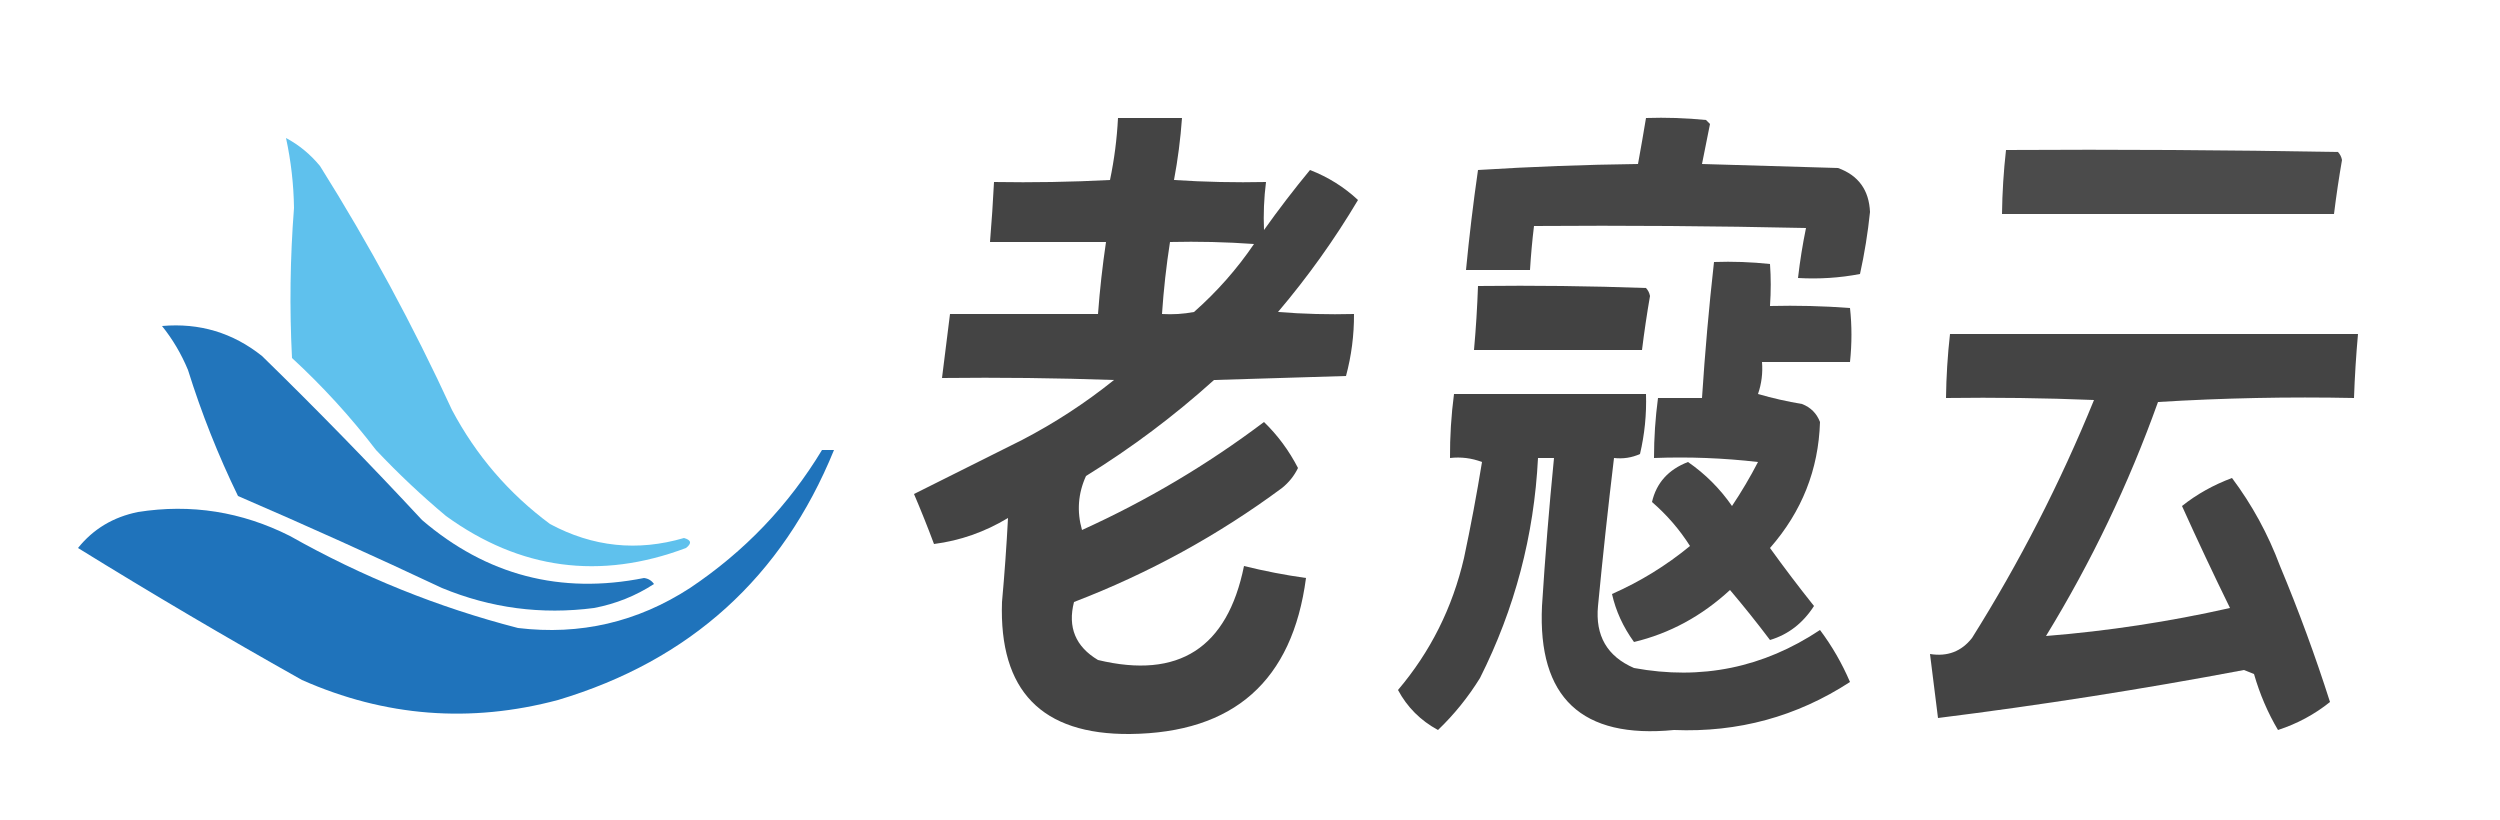
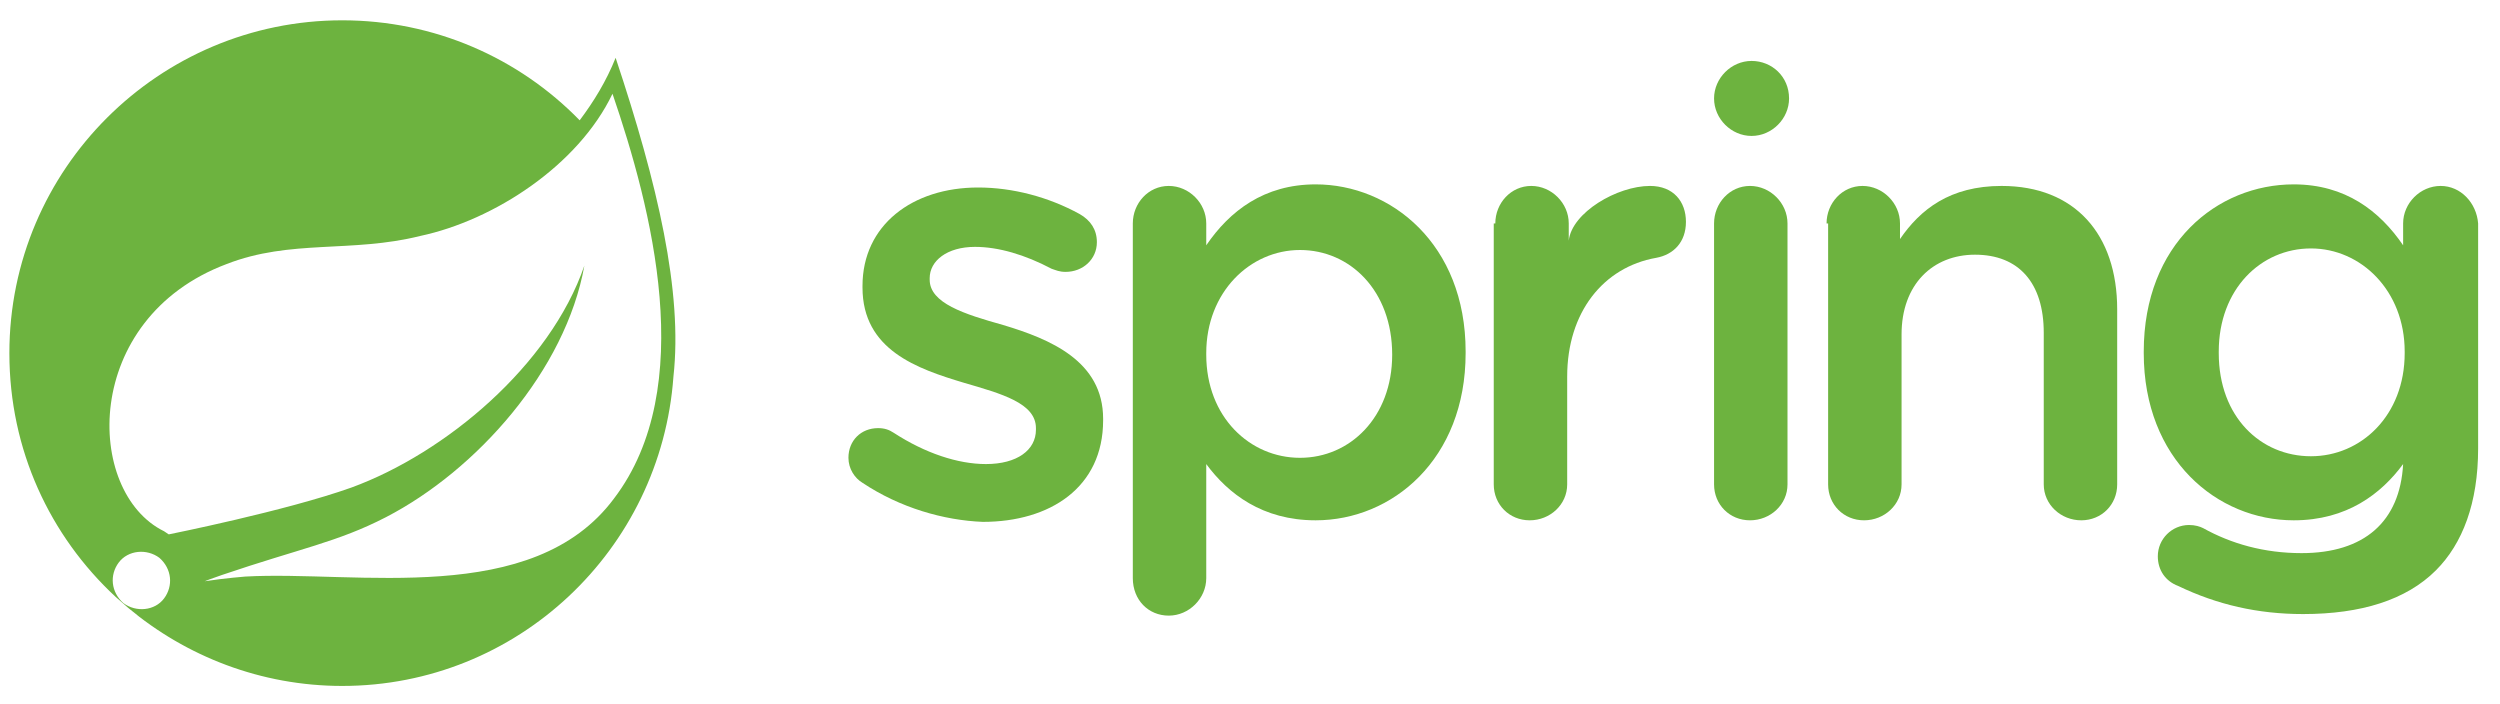
- <svg xmlns="http://www.w3.org/2000/svg" version="1.1" width="625px" height="205px" style="shape-rendering:geometricPrecision; text-rendering:geometricPrecision; image-rendering:optimizeQuality; fill-rule:evenodd; clip-rule:evenodd">
-   <g>
-     <path style="opacity:0.909" fill="#323232" d="M 279.5,29.5 C 284.833,29.5 290.167,29.5 295.5,29.5C 295.127,34.746 294.46,39.912 293.5,45C 301.159,45.5 308.826,45.666 316.5,45.5C 315.996,49.507 315.83,53.507 316,57.5C 319.673,52.334 323.506,47.334 327.5,42.5C 332.034,44.261 336.034,46.761 339.5,50C 333.624,59.88 326.957,69.213 319.5,78C 325.825,78.499 332.158,78.666 338.5,78.5C 338.526,83.795 337.859,88.962 336.5,94C 325.5,94.333 314.5,94.667 303.5,95C 293.549,103.973 282.882,111.973 271.5,119C 269.515,123.365 269.182,127.865 270.5,132.5C 286.724,125.144 301.89,116.144 316,105.5C 319.419,108.812 322.253,112.645 324.5,117C 323.561,118.944 322.227,120.611 320.5,122C 304.547,133.814 287.213,143.314 268.5,150.5C 266.884,156.816 268.884,161.65 274.5,165C 294.68,169.844 306.847,162.011 311,141.5C 316.088,142.765 321.254,143.765 326.5,144.5C 323.112,170.222 308.445,183.222 282.5,183.5C 260.407,183.678 249.74,172.678 250.5,150.5C 251.138,143.465 251.638,136.465 252,129.5C 246.208,132.991 240.042,135.158 233.5,136C 231.936,131.81 230.269,127.644 228.5,123.5C 237.404,119.048 246.404,114.548 255.5,110C 263.679,105.747 271.346,100.747 278.5,95C 264.171,94.5 249.837,94.333 235.5,94.5C 236.167,89.167 236.833,83.833 237.5,78.5C 249.833,78.5 262.167,78.5 274.5,78.5C 274.948,72.469 275.615,66.469 276.5,60.5C 266.833,60.5 257.167,60.5 247.5,60.5C 247.916,55.507 248.249,50.507 248.5,45.5C 258.172,45.666 267.839,45.5 277.5,45C 278.565,39.925 279.231,34.759 279.5,29.5 Z M 292.5,60.5 C 299.508,60.334 306.508,60.5 313.5,61C 309.244,67.26 304.244,72.927 298.5,78C 295.854,78.497 293.187,78.664 290.5,78.5C 290.904,72.453 291.571,66.453 292.5,60.5 Z" />
-   </g>
-   <g>
-     <path style="opacity:0.901" fill="#323232" d="M 411.5,29.5 C 416.511,29.334 421.511,29.501 426.5,30C 426.833,30.333 427.167,30.667 427.5,31C 426.833,34.333 426.167,37.667 425.5,41C 436.833,41.333 448.167,41.667 459.5,42C 464.594,43.84 467.261,47.507 467.5,53C 466.961,58.227 466.128,63.394 465,68.5C 459.928,69.471 454.762,69.805 449.5,69.5C 449.987,65.272 450.653,61.105 451.5,57C 428.836,56.5 406.169,56.333 383.5,56.5C 383.058,60.154 382.724,63.821 382.5,67.5C 377.167,67.5 371.833,67.5 366.5,67.5C 367.303,59.131 368.303,50.798 369.5,42.5C 382.821,41.667 396.154,41.167 409.5,41C 410.199,37.17 410.866,33.337 411.5,29.5 Z" />
-   </g>
-   <g>
-     <path style="opacity:0.95" fill="#57beec" d="M 71.5,34.5 C 74.731,36.22 77.564,38.553 80,41.5C 92.271,61.035 103.271,81.369 113,102.5C 119.039,113.869 127.206,123.369 137.5,131C 148.189,136.745 159.356,137.912 171,134.5C 172.826,135.01 172.993,135.844 171.5,137C 150.023,145.077 130.023,142.41 111.5,129C 105.365,123.866 99.531,118.366 94,112.5C 87.7,104.265 80.7,96.598 73,89.5C 72.362,76.991 72.529,64.491 73.5,52C 73.417,46.089 72.75,40.255 71.5,34.5 Z" />
-   </g>
-   <g>
-     <path style="opacity:0.879" fill="#333333" d="M 501.5,37.5 C 529.169,37.333 556.835,37.5 584.5,38C 585.022,38.561 585.355,39.228 585.5,40C 584.724,44.489 584.057,48.989 583.5,53.5C 555.833,53.5 528.167,53.5 500.5,53.5C 500.569,48.146 500.902,42.813 501.5,37.5 Z" />
-   </g>
-   <g>
-     <path style="opacity:0.902" fill="#323232" d="M 428.5,65.5 C 433.179,65.334 437.845,65.501 442.5,66C 442.746,69.349 442.746,72.849 442.5,76.5C 449.175,76.334 455.842,76.5 462.5,77C 462.983,81.402 462.983,85.902 462.5,90.5C 455.167,90.5 447.833,90.5 440.5,90.5C 440.726,93.249 440.393,95.916 439.5,98.5C 443.112,99.547 446.779,100.38 450.5,101C 452.667,101.833 454.167,103.333 455,105.5C 454.636,117.412 450.469,127.912 442.5,137C 446.045,141.923 449.712,146.756 453.5,151.5C 450.728,155.805 447.061,158.638 442.5,160C 439.287,155.742 435.953,151.575 432.5,147.5C 425.414,154.035 417.414,158.368 408.5,160.5C 405.783,156.744 403.95,152.744 403,148.5C 410.053,145.391 416.553,141.391 422.5,136.5C 419.894,132.391 416.727,128.724 413,125.5C 414.094,120.725 417.094,117.391 422,115.5C 426.321,118.488 429.988,122.154 433,126.5C 435.366,122.964 437.533,119.297 439.5,115.5C 430.859,114.502 422.192,114.169 413.5,114.5C 413.503,109.473 413.836,104.473 414.5,99.5C 418.167,99.5 421.833,99.5 425.5,99.5C 426.236,88.141 427.236,76.808 428.5,65.5 Z" />
-   </g>
-   <g>
-     <path style="opacity:0.915" fill="#313131" d="M 369.5,71.5 C 383.504,71.333 397.504,71.5 411.5,72C 412.022,72.561 412.355,73.228 412.5,74C 411.724,78.489 411.057,82.989 410.5,87.5C 396.5,87.5 382.5,87.5 368.5,87.5C 368.98,82.178 369.313,76.845 369.5,71.5 Z" />
-   </g>
-   <g>
-     <path style="opacity:0.937" fill="#136cb6" d="M 40.5,81.5 C 49.864,80.678 58.198,83.178 65.5,89C 79.141,102.309 92.475,115.975 105.5,130C 121.632,143.821 140.132,148.654 161,144.5C 162.059,144.63 162.892,145.13 163.5,146C 158.921,148.973 153.921,150.973 148.5,152C 135.382,153.711 122.716,152.045 110.5,147C 93.619,139.059 76.619,131.392 59.5,124C 54.555,113.835 50.388,103.335 47,92.5C 45.314,88.448 43.148,84.781 40.5,81.5 Z" />
-   </g>
-   <g>
-     <path style="opacity:0.907" fill="#323232" d="M 487.5,83.5 C 521.5,83.5 555.5,83.5 589.5,83.5C 589.02,88.822 588.687,94.155 588.5,99.5C 572.153,99.167 555.82,99.501 539.5,100.5C 532.171,120.989 522.838,140.489 511.5,159C 526.956,157.758 542.29,155.425 557.5,152C 553.353,143.54 549.353,135.04 545.5,126.5C 549.176,123.572 553.342,121.238 558,119.5C 563.018,126.196 567.018,133.53 570,141.5C 574.662,152.652 578.828,163.986 582.5,175.5C 578.648,178.595 574.315,180.928 569.5,182.5C 566.942,178.186 564.942,173.519 563.5,168.5C 562.667,168.167 561.833,167.833 561,167.5C 535.617,172.293 510.117,176.293 484.5,179.5C 483.833,174.167 483.167,168.833 482.5,163.5C 486.857,164.204 490.357,162.87 493,159.5C 504.872,140.59 515.039,120.756 523.5,100C 511.171,99.5 498.838,99.334 486.5,99.5C 486.569,94.146 486.902,88.813 487.5,83.5 Z" />
-   </g>
-   <g>
-     <path style="opacity:0.916" fill="#323232" d="M 363.5,98.5 C 379.5,98.5 395.5,98.5 411.5,98.5C 411.66,103.566 411.16,108.566 410,113.5C 407.959,114.423 405.792,114.756 403.5,114.5C 402.021,126.81 400.688,139.143 399.5,151.5C 398.793,158.931 401.793,164.098 408.5,167C 425.318,170.103 440.818,166.937 455,157.5C 458.005,161.506 460.505,165.84 462.5,170.5C 449.192,179.154 434.525,183.154 418.5,182.5C 395.422,184.751 384.422,174.417 385.5,151.5C 386.28,139.145 387.28,126.812 388.5,114.5C 387.167,114.5 385.833,114.5 384.5,114.5C 383.527,133.872 378.693,152.205 370,169.5C 367.039,174.292 363.539,178.625 359.5,182.5C 355.137,180.137 351.804,176.804 349.5,172.5C 357.623,162.921 363.123,151.921 366,139.5C 367.697,131.517 369.197,123.517 370.5,115.5C 367.914,114.52 365.247,114.187 362.5,114.5C 362.472,109.138 362.806,103.805 363.5,98.5 Z" />
-   </g>
-   <g>
-     <path style="opacity:0.946" fill="#136cb7" d="M 205.5,112.5 C 206.5,112.5 207.5,112.5 208.5,112.5C 195.542,144.286 172.542,165.119 139.5,175C 117.565,180.846 96.231,179.179 75.5,170C 56.555,159.37 37.889,148.37 19.5,137C 23.314,132.25 28.314,129.25 34.5,128C 47.749,125.908 60.416,127.908 72.5,134C 90.526,144.183 109.526,151.85 129.5,157C 145.025,158.869 159.358,155.536 172.5,147C 186.112,137.89 197.112,126.39 205.5,112.5 Z" />
+ <svg xmlns="http://www.w3.org/2000/svg" viewBox="0 0 160 45">
+   <g style="fill: #6db33f;">
+     <path d="M39.4,3.7c-0.6,1.5-1.4,2.8-2.3,4c-3.9-4-9.3-6.4-15.2-6.4c-11.7,0-21.3,9.5-21.3,21.3 c0,6.2,2.6,11.7,6.8,15.6l0.8,0.7c3.7,3.1,8.5,5,13.7,5c11.2,0,20.4-8.7,21.2-19.8C43.7,18.7,42.1,11.8,39.4,3.7z M10.5,38.3 c-0.6,0.8-1.8,0.9-2.6,0.3C7.1,37.9,7,36.8,7.6,36c0.6-0.8,1.8-0.9,2.6-0.3C11,36.4,11.1,37.5,10.5,38.3z M39.3,31.9 c-5.2,7-16.5,4.6-23.6,5c0,0-1.3,0.1-2.6,0.3c0,0,0.5-0.2,1.1-0.4c5-1.7,7.4-2.1,10.5-3.7c5.8-3,11.5-9.4,12.7-16.1 c-2.2,6.4-8.9,12-14.9,14.2c-4.2,1.5-11.7,3-11.7,3c0,0-0.3-0.2-0.3-0.2c-5.1-2.5-5.3-13.6,4-17.1c4.1-1.6,8-0.7,12.4-1.8 C31.6,14.1,37,10.6,39.2,6C41.7,13.3,44.7,24.8,39.3,31.9z" />
+     <g>
+       <path d="M55.2,30.9c-0.5-0.3-0.9-0.9-0.9-1.6c0-1.1,0.8-1.9,1.9-1.9c0.4,0,0.7,0.1,1,0.3c2,1.3,4.1,2,5.9,2 c2,0,3.2-0.9,3.2-2.2v-0.1c0-1.6-2.2-2.2-4.6-2.9c-3-0.9-6.5-2.1-6.5-6.1v-0.1c0-3.9,3.2-6.3,7.4-6.3c2.2,0,4.5,0.6,6.5,1.7 c0.7,0.4,1.1,1,1.1,1.8c0,1.1-0.9,1.9-2,1.9c-0.4,0-0.6-0.1-0.9-0.2c-1.7-0.9-3.4-1.4-4.9-1.4c-1.8,0-2.9,0.9-2.9,2v0.1 c0,1.5,2.2,2.2,4.7,2.9c3,0.9,6.4,2.3,6.4,6v0.1c0,4.3-3.4,6.5-7.7,6.5C60.4,33.3,57.6,32.5,55.2,30.9z" />
+       <path d="M72.5,14.3c0-1.3,1-2.4,2.3-2.4c1.3,0,2.4,1.1,2.4,2.4v1.4c1.5-2.2,3.7-3.9,7-3.9c4.8,0,9.6,3.8,9.6,10.7 v0.1c0,6.8-4.7,10.7-9.6,10.7c-3.4,0-5.6-1.7-7-3.6V37c0,1.3-1.1,2.4-2.4,2.4c-1.3,0-2.3-1-2.3-2.4V14.3z M89.1,22.7L89.1,22.7 c0-4.1-2.7-6.7-5.9-6.7c-3.2,0-6,2.7-6,6.6v0.1c0,4,2.8,6.6,6,6.6C86.4,29.3,89.1,26.7,89.1,22.7z" />
+       <path d="M95.7,14.3c0-1.3,1-2.4,2.3-2.4c1.3,0,2.4,1.1,2.4,2.4v1.1c0.2-1.8,3.1-3.5,5.2-3.5c1.5,0,2.3,1,2.3,2.3 c0,1.3-0.8,2.1-1.9,2.3c-3.4,0.6-5.7,3.5-5.7,7.6V31c0,1.3-1.1,2.3-2.4,2.3c-1.3,0-2.3-1-2.3-2.3V14.3z" />
+       <path d="M109.7,14.3c0-1.3,1-2.4,2.3-2.4c1.3,0,2.4,1.1,2.4,2.4V31c0,1.3-1.1,2.3-2.4,2.3c-1.3,0-2.3-1-2.3-2.3V14.3 z" />
+       <path d="M114.5,6.3c0,1.3-1.1,2.4-2.4,2.4c-1.3,0-2.4-1.1-2.4-2.4c0-1.3,1.1-2.4,2.4-2.4 C113.4,3.9,114.5,4.9,114.5,6.3z" />
+       <path d="M116.9,14.3c0-1.3,1-2.4,2.3-2.4c1.3,0,2.4,1.1,2.4,2.4v1c1.3-1.9,3.2-3.4,6.5-3.4c4.7,0,7.4,3.1,7.4,7.9V31 c0,1.3-1,2.3-2.3,2.3c-1.3,0-2.4-1-2.4-2.3v-9.7c0-3.2-1.6-5-4.4-5c-2.7,0-4.7,1.9-4.7,5.1V31c0,1.3-1.1,2.3-2.4,2.3 c-1.3,0-2.3-1-2.3-2.3V14.3z" />
+       <path d="M156.2,11.9c-1.3,0-2.4,1.1-2.4,2.4v1.4c-1.5-2.2-3.7-3.9-7-3.9c-4.9,0-9.6,3.8-9.6,10.7v0.1 c0,6.8,4.7,10.7,9.6,10.7c3.4,0,5.6-1.7,7-3.6c-0.2,3.7-2.5,5.7-6.5,5.7c-2.4,0-4.5-0.6-6.3-1.6c-0.2-0.1-0.5-0.2-0.9-0.2 c-1.1,0-2,0.9-2,2c0,0.9,0.5,1.6,1.3,1.9c2.5,1.2,5.1,1.8,8,1.8c3.7,0,6.6-0.9,8.5-2.8c1.7-1.7,2.7-4.3,2.7-7.8V14.3 C158.5,13,157.5,11.9,156.2,11.9z M147.9,29.2c-3.2,0-5.9-2.5-5.9-6.6v-0.1c0-4,2.7-6.6,5.9-6.6c3.2,0,6,2.7,6,6.6v0.1 C153.9,26.6,151.1,29.2,147.9,29.2z" />
+     </g>
  </g>
</svg>
